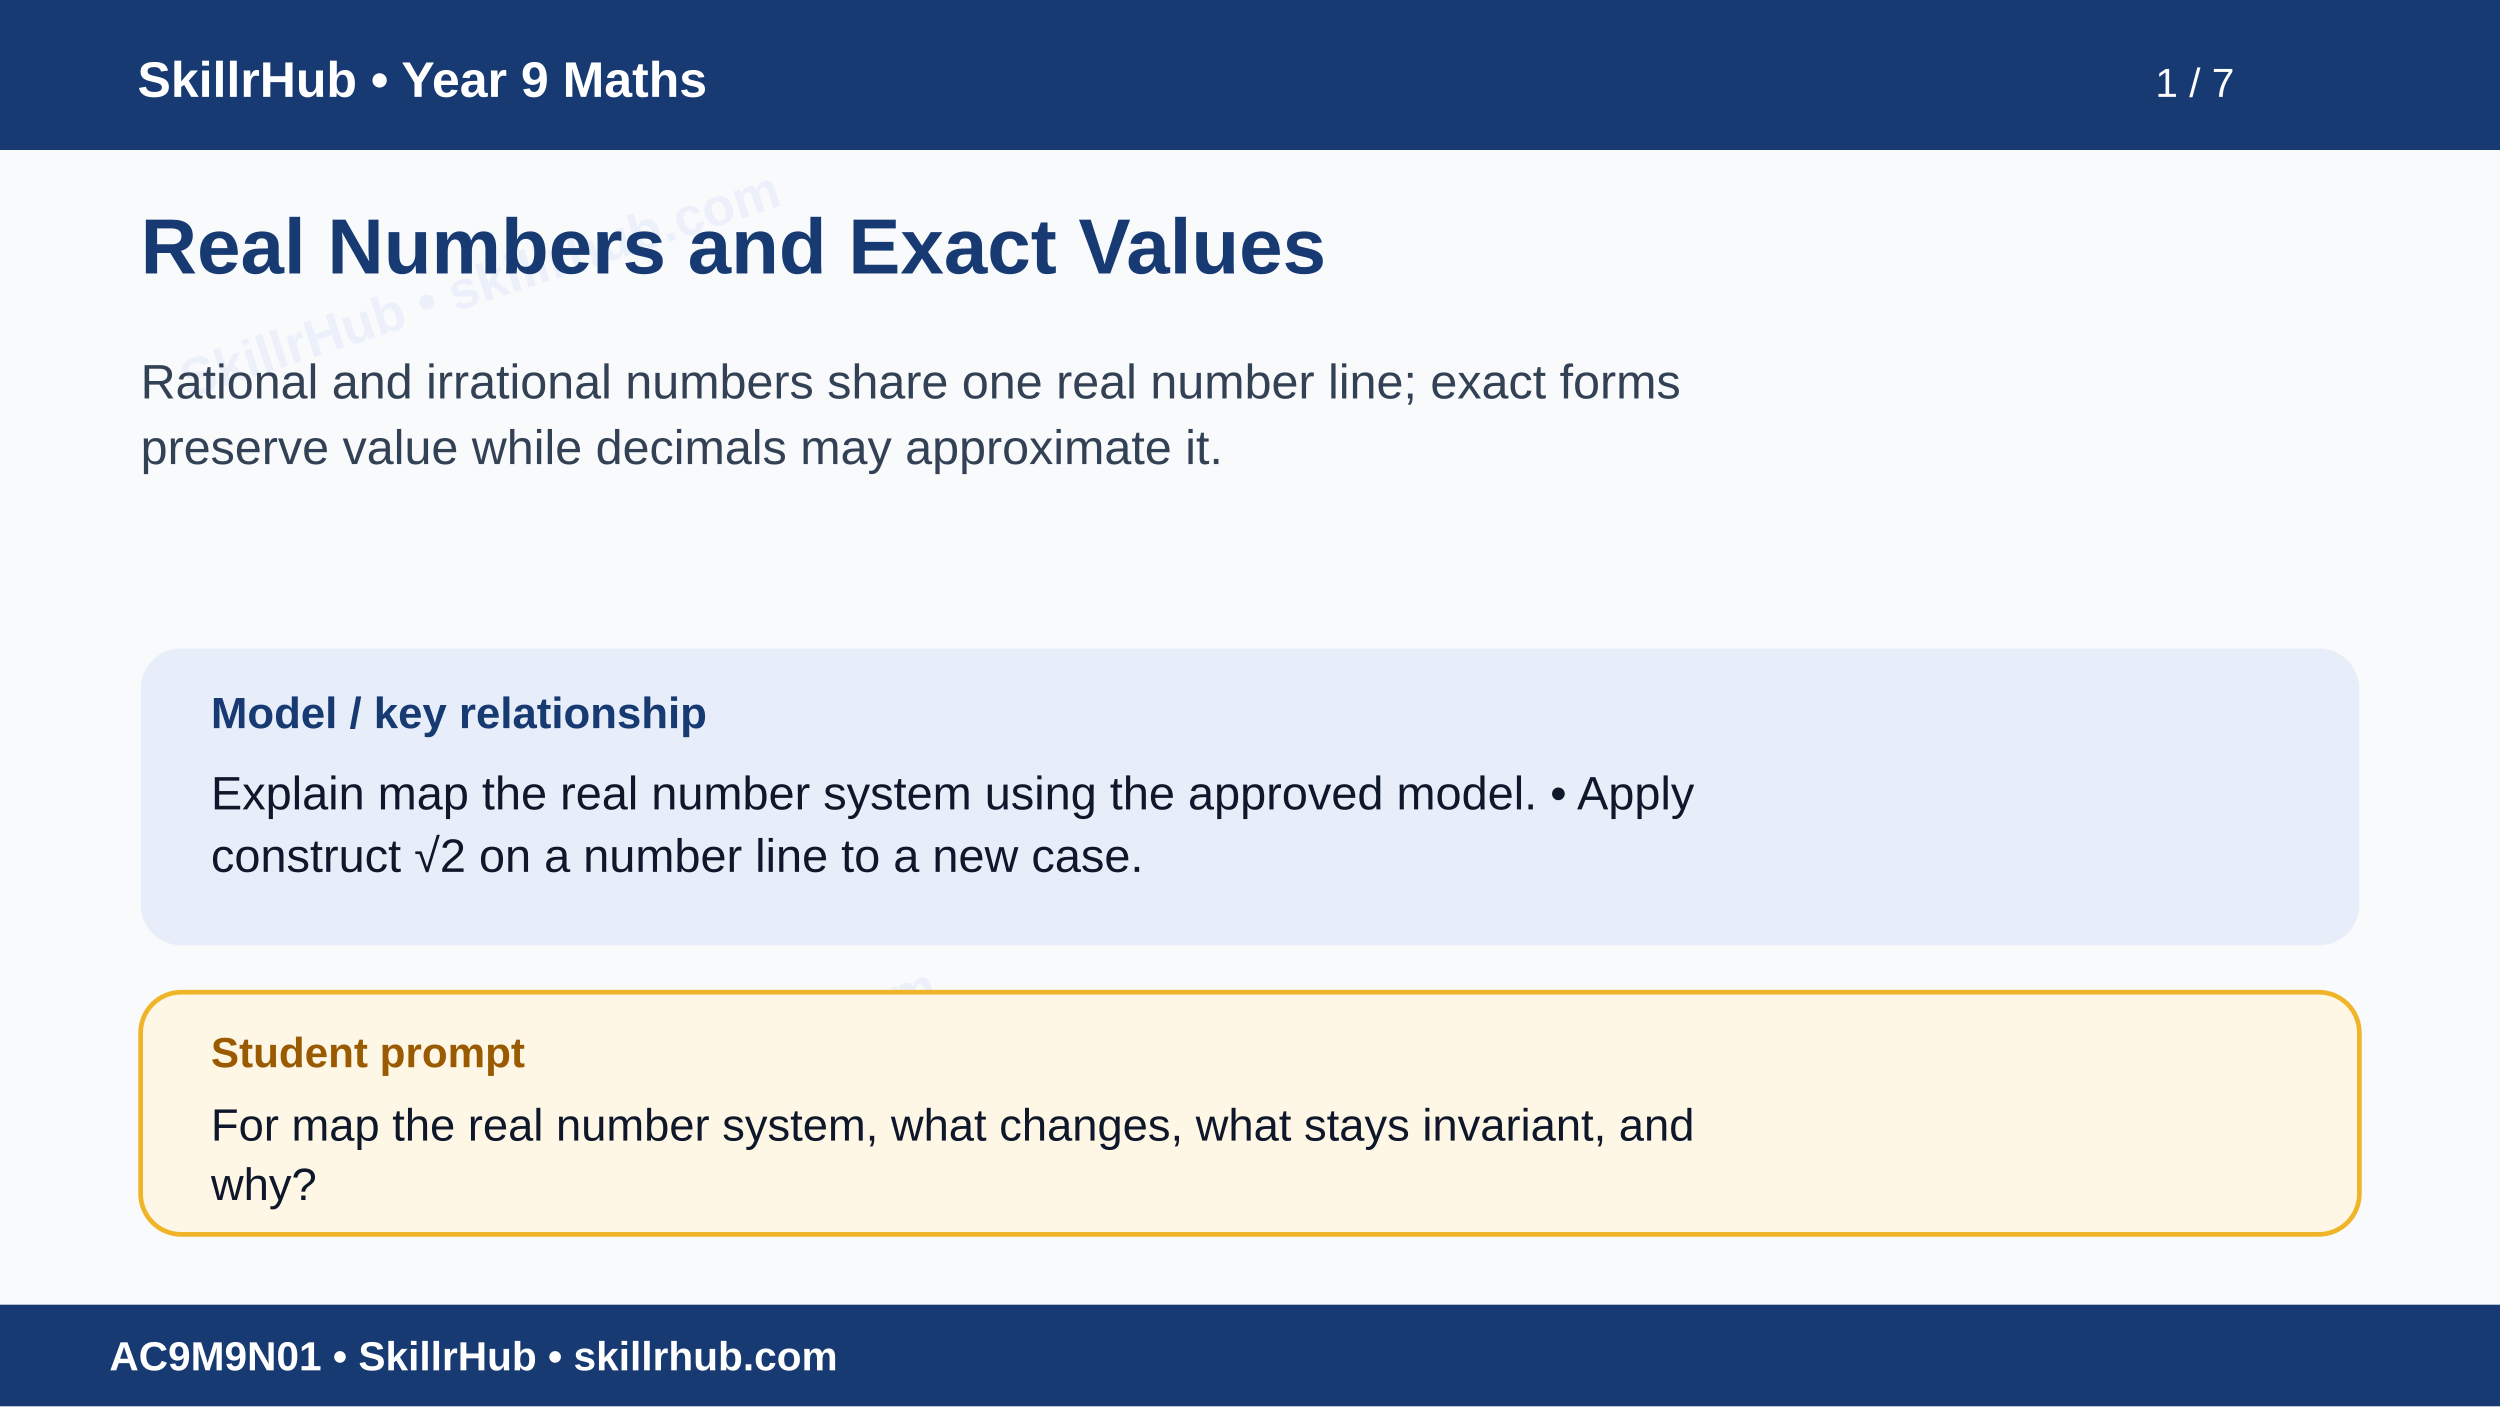
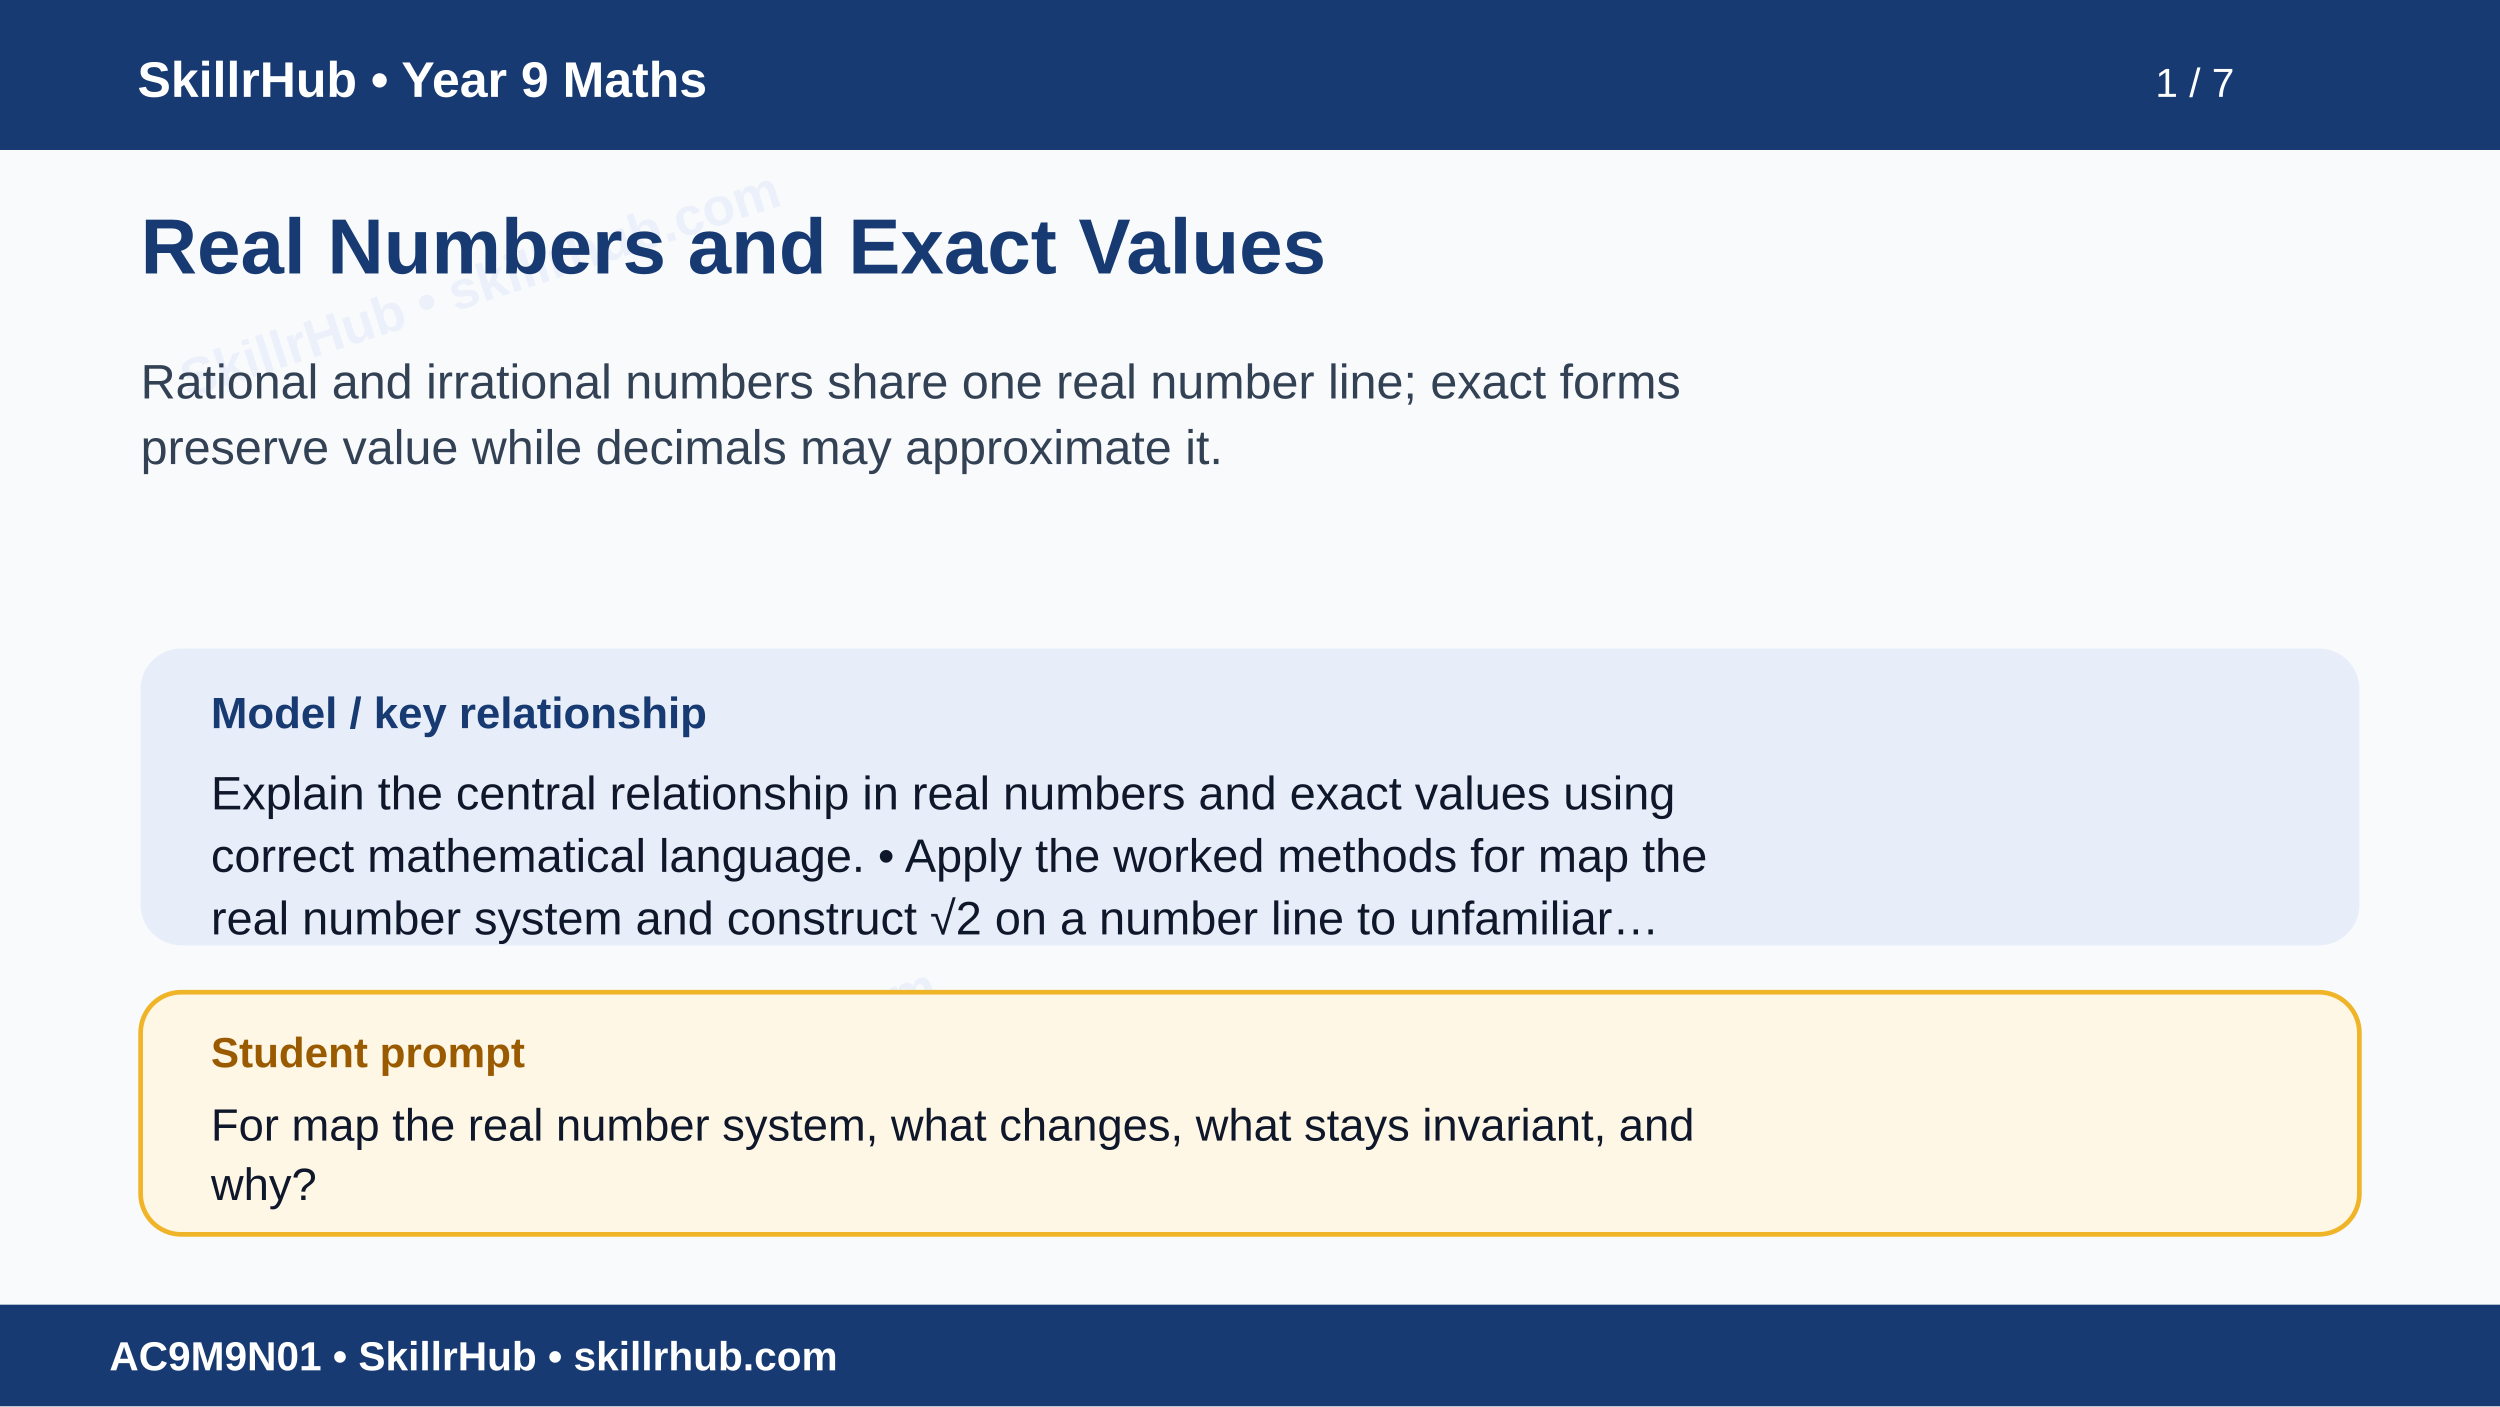
<svg xmlns="http://www.w3.org/2000/svg" width="1600" height="900" viewBox="0 0 1600 900" role="img" aria-labelledby="title desc">
  <rect width="1600" height="900" fill="#f8fafc" />
  <g opacity=".055" fill="#1d4ed8" font-family="Arial,Helvetica,sans-serif" font-size="34" font-weight="700">
    <text x="120" y="255" transform="rotate(-18 120 255)">SkillrHub • skillrhub.com</text>
    <text x="790" y="560" transform="rotate(-18 790 560)">SkillrHub • skillrhub.com</text>
    <text x="220" y="765" transform="rotate(-18 220 765)">SkillrHub • skillrhub.com</text>
  </g>
  <rect width="1600" height="96" fill="#173a72" />
  <text x="88" y="62" fill="#fff" font-family="Arial,Helvetica,sans-serif" font-size="32" font-weight="700">SkillrHub • Year 9 Maths</text>
  <text x="1430" y="62" text-anchor="end" fill="#fff" font-family="Arial,Helvetica,sans-serif" font-size="26">1 / 7</text>
  <text x="90" y="175" fill="#173a72" font-family="Arial,Helvetica,sans-serif" font-size="50" font-weight="700">Real Numbers and Exact Values</text>
  <text x="90" y="255" fill="#334155" font-family="Arial,Helvetica,sans-serif" font-size="31" font-weight="400">Rational and irrational numbers share one real number line; exact forms</text>
  <text x="90" y="297" fill="#334155" font-family="Arial,Helvetica,sans-serif" font-size="31" font-weight="400">preserve value while decimals may approximate it.</text>
  <rect x="90" y="415" width="1420" height="190" rx="26" fill="#e8eef9" />
  <text x="135" y="466" fill="#173a72" font-family="Arial,Helvetica,sans-serif" font-size="28" font-weight="700">Model / key relationship</text>
-   <text x="135" y="518" fill="#0f172a" font-family="Arial,Helvetica,sans-serif" font-size="30" font-weight="400">Explain map the real number system using the approved model. • Apply</text>
-   <text x="135" y="558" fill="#0f172a" font-family="Arial,Helvetica,sans-serif" font-size="30" font-weight="400">construct √2 on a number line to a new case.</text>
+   <text x="135" y="518" fill="#0f172a" font-family="Arial,Helvetica,sans-serif" font-size="30" font-weight="400">Explain the central relationship in real numbers and exact values using</text>
+   <text x="135" y="558" fill="#0f172a" font-family="Arial,Helvetica,sans-serif" font-size="30" font-weight="400">correct mathematical language. • Apply the worked methods for map the</text>
+   <text x="135" y="598" fill="#0f172a" font-family="Arial,Helvetica,sans-serif" font-size="30" font-weight="400">real number system and construct √2 on a number line to unfamiliar…</text>
  <rect x="90" y="635" width="1420" height="155" rx="26" fill="#fff7e6" stroke="#f0b429" stroke-width="3" />
  <text x="135" y="683" fill="#9a5b00" font-family="Arial,Helvetica,sans-serif" font-size="27" font-weight="700">Student prompt</text>
  <text x="135" y="730" fill="#0f172a" font-family="Arial,Helvetica,sans-serif" font-size="29" font-weight="400">For map the real number system, what changes, what stays invariant, and</text>
  <text x="135" y="768" fill="#0f172a" font-family="Arial,Helvetica,sans-serif" font-size="29" font-weight="400">why?</text>
  <rect y="835" width="1600" height="65" fill="#173a72" />
  <text x="70" y="877" fill="#fff" font-family="Arial,Helvetica,sans-serif" font-size="26" font-weight="700">AC9M9N01 • SkillrHub • skillrhub.com</text>
</svg>
